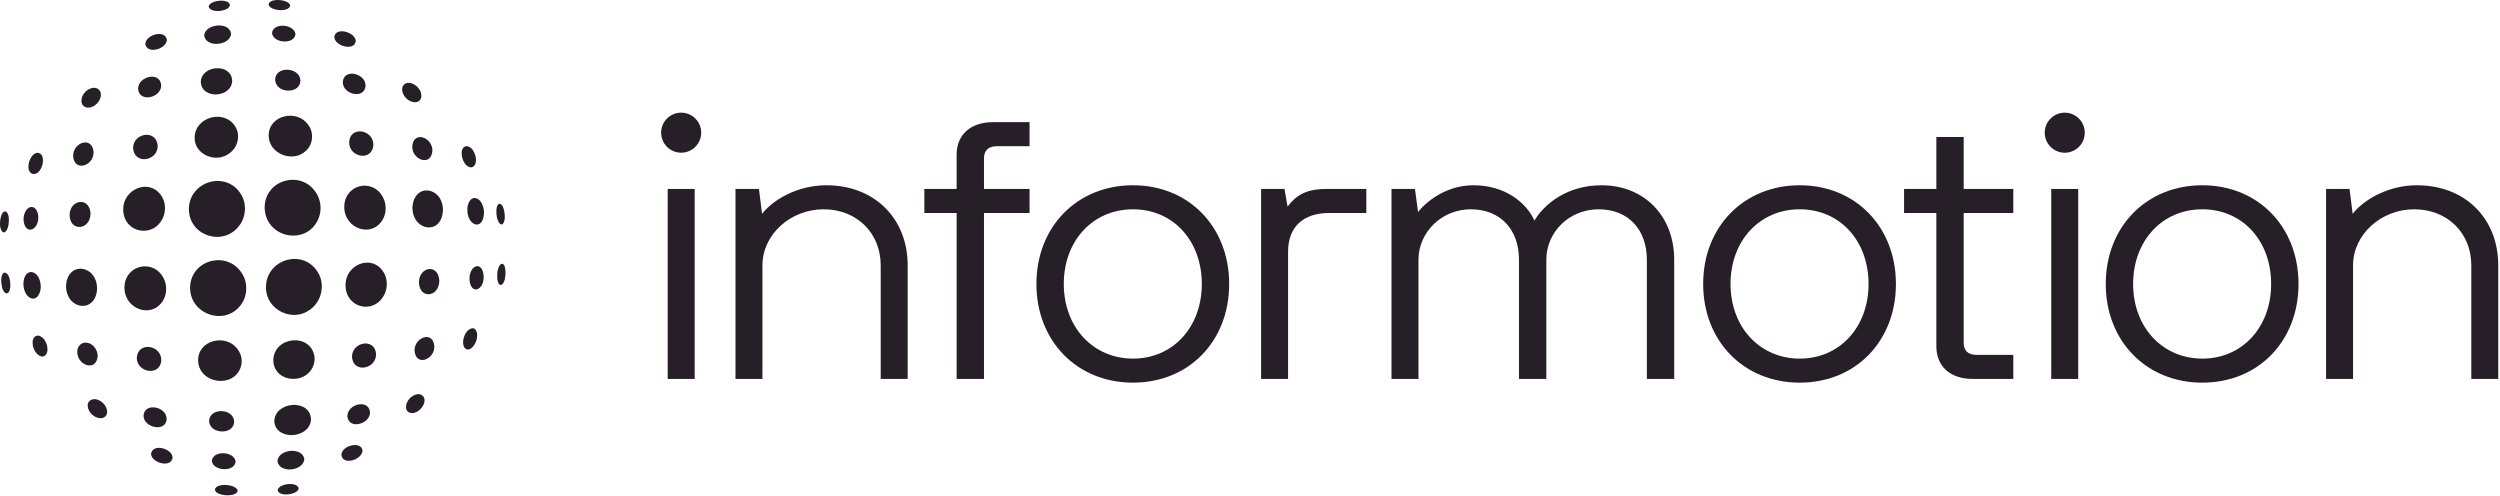
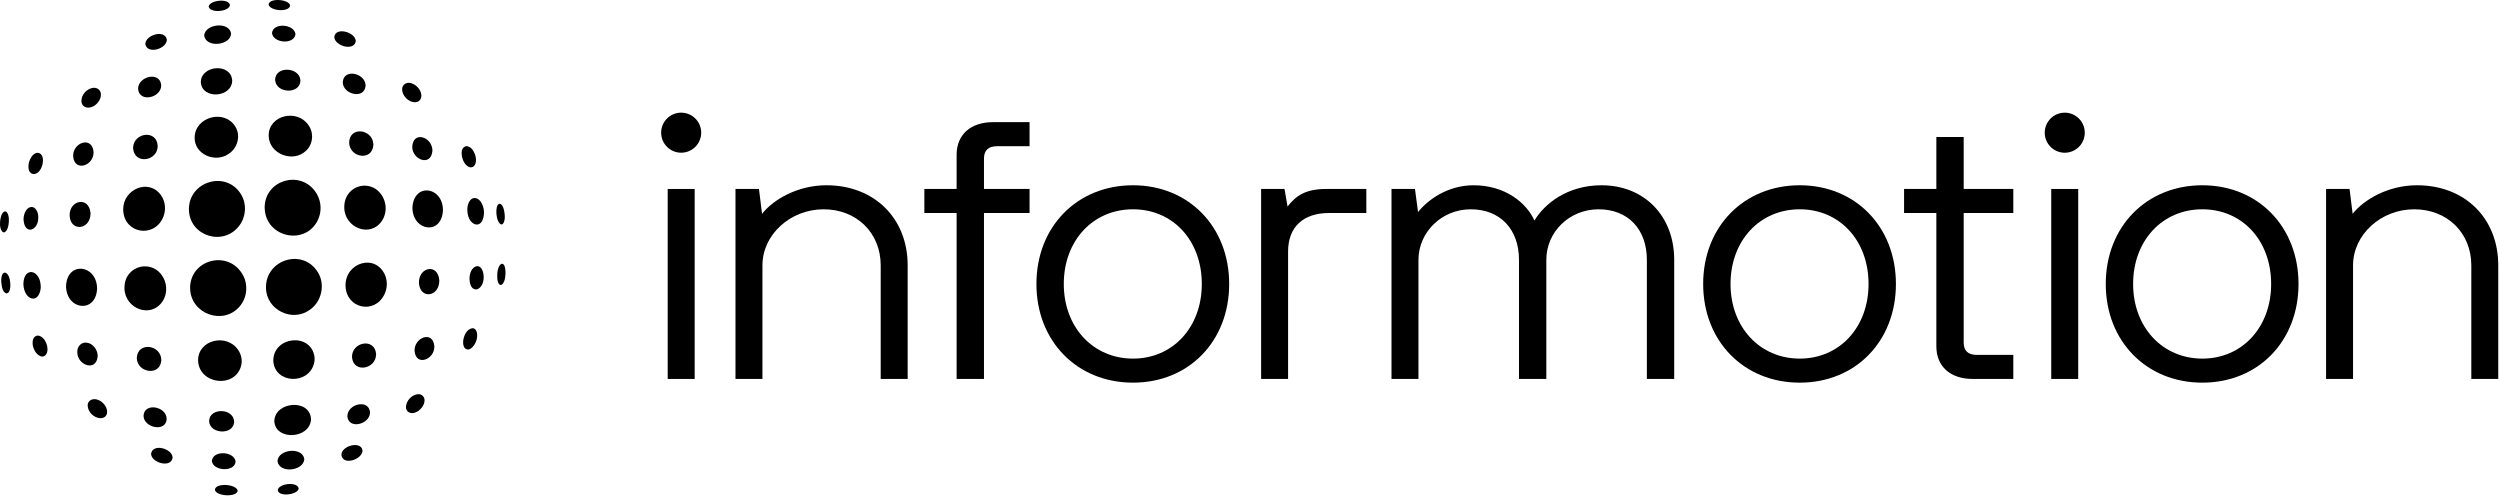
<svg xmlns="http://www.w3.org/2000/svg" width="424" height="84" viewBox="0 0 424 84" fill="none">
-   <path d="M44.888 35.3C45.062 40.482 52.255 41.804 54.092 36.882C54.633 35.381 54.373 33.678 53.41 32.4C50.71 28.788 44.921 30.633 44.888 35.156V35.296V35.3Z" fill="#261F27" />
-   <path d="M58.389 35.189C58.404 38.615 62.834 40.463 64.826 37.378C65.556 36.241 65.593 34.711 64.978 33.515C63.245 30.111 58.452 31.233 58.389 35.044V35.193V35.189Z" fill="#261F27" />
-   <path d="M58.607 48.571C58.774 52.301 63.456 53.372 65.175 49.975C65.693 48.938 65.745 47.723 65.308 46.664C63.648 42.897 58.552 44.56 58.604 48.423V48.571H58.607Z" fill="#261F27" />
-   <path d="M69.949 35.344C70.086 39.271 74.979 39.923 75.127 35.596C75.061 31.589 70.182 30.966 69.949 35.185V35.344Z" fill="#261F27" />
-   <path d="M45.114 48.883C45.188 52.557 49.573 54.713 52.533 52.55C54.533 51.202 55.2 48.286 53.937 46.22C51.425 42.019 45.077 43.982 45.11 48.742V48.883H45.114Z" fill="#261F27" />
-   <path d="M46.354 61.243C46.602 65.036 52.173 65.302 53.222 61.783C53.351 61.369 53.385 60.883 53.337 60.498C52.707 56.361 46.417 57.042 46.354 61.106V61.239V61.243Z" fill="#261F27" />
-   <path d="M46.532 71.544C46.843 74.8 52.603 74.4 52.747 71.114C52.614 67.551 46.599 68.081 46.525 71.422V71.544H46.532Z" fill="#261F27" />
-   <path d="M32.042 35.6C32.16 40.082 37.931 41.845 40.594 38.256C41.739 36.759 41.872 34.581 40.887 32.974C38.376 28.829 32.06 30.736 32.038 35.459V35.6H32.042Z" fill="#261F27" />
-   <path d="M33.013 23.439C33.027 26.221 36.546 27.658 38.746 26.114C40.295 25.158 40.898 22.965 39.88 21.421C38.039 18.48 33.072 19.809 33.013 23.302V23.439Z" fill="#261F27" />
-   <path d="M33.602 61.243C33.82 65.128 39.698 65.932 40.861 62.165C41.15 61.191 40.954 60.132 40.35 59.291C38.398 56.505 33.602 57.617 33.598 61.106V61.239L33.602 61.243Z" fill="#261F27" />
-   <path d="M45.569 23.039C45.606 26.095 49.673 27.666 51.855 25.606C53.118 24.499 53.285 22.48 52.266 21.158C50.37 18.461 45.639 19.498 45.569 22.906V23.043V23.039Z" fill="#261F27" />
-   <path d="M34.061 13.976C34.276 16.928 39.376 16.561 39.38 13.639C39.18 10.643 34.161 11.054 34.061 13.85V13.976Z" fill="#261F27" />
-   <path d="M32.249 49.008C32.394 53.235 37.839 55.227 40.617 51.998C41.995 50.464 42.147 48.034 41.009 46.327C38.45 42.349 32.216 44.104 32.242 48.868V49.008H32.249Z" fill="#261F27" />
-   <path d="M21.111 48.935C21.182 52.357 25.623 54.117 27.601 51.057C28.327 49.931 28.371 48.412 27.767 47.223C26.03 43.767 21.122 44.923 21.108 48.79V48.938L21.111 48.935Z" fill="#261F27" />
-   <path d="M20.9 35.656C21.041 39.589 26.078 40.456 27.645 36.908C28.19 35.674 28.086 34.204 27.297 33.096C25.212 30.196 20.87 32.103 20.896 35.508V35.652L20.9 35.656Z" fill="#261F27" />
-   <path d="M11.203 48.705C11.418 52.672 16.322 53.127 16.467 48.908C16.389 44.819 11.359 44.245 11.203 48.545V48.705Z" fill="#261F27" />
-   <path d="M63.326 24.569C63.148 27.388 59.311 26.762 59.215 24.217C59.248 21.35 63.178 21.869 63.322 24.432V24.573L63.326 24.569Z" fill="#261F27" />
-   <path d="M22.578 25.206C22.863 27.999 26.786 27.292 26.745 24.725C26.567 21.91 22.63 22.495 22.575 25.069V25.21L22.578 25.206Z" fill="#261F27" />
-   <path d="M63.785 60.154C63.719 62.61 59.944 63.343 59.7 60.587C59.618 58.009 63.533 57.22 63.785 60.013V60.154Z" fill="#261F27" />
-   <path d="M82.087 36.111C81.954 39.215 79.328 38.326 79.268 35.733C79.161 34.74 79.761 33.166 80.942 33.688C81.676 34.04 82.05 35.111 82.083 35.929V36.111H82.087Z" fill="#261F27" />
-   <path d="M74.505 47.694C74.427 50.39 71.205 50.783 71.053 47.971C70.994 45.29 74.257 44.593 74.505 47.534V47.694Z" fill="#261F27" />
-   <path d="M82.032 47.03C82.017 49.319 79.776 50.045 79.628 47.39C79.539 44.993 81.832 44.075 82.032 46.849V47.03Z" fill="#261F27" />
-   <path d="M73.338 25.577C73.109 28.333 69.908 27.088 69.919 24.91C70.045 22.136 73.231 23.203 73.335 25.429V25.577H73.338Z" fill="#261F27" />
-   <path d="M80.724 27.066C80.783 27.985 80.172 28.751 79.331 28.203C78.62 27.747 78.239 26.636 78.302 25.81C78.302 25.132 78.894 24.536 79.565 24.903C80.206 25.169 80.68 26.251 80.713 26.899L80.724 27.07V27.066Z" fill="#261F27" />
-   <path d="M73.664 58.828C73.664 60.972 70.556 62.21 70.312 59.524C70.186 57.313 73.375 55.943 73.664 58.68V58.832V58.828Z" fill="#261F27" />
-   <path d="M80.913 57.142C80.894 58.009 80.002 59.513 79.161 59.243C78.594 59.091 78.501 58.269 78.557 57.806C78.65 56.935 79.165 55.831 80.061 55.672C80.765 55.576 80.968 56.505 80.924 56.976L80.913 57.142Z" fill="#261F27" />
-   <path d="M15.352 36.282C15.289 38.982 11.937 39.363 11.807 36.556C11.751 33.907 15.092 33.244 15.352 36.126V36.282Z" fill="#261F27" />
-   <path d="M15.867 25.862C15.867 28.151 12.614 29.199 12.407 26.51C12.303 24.217 15.555 22.984 15.867 25.714V25.862Z" fill="#261F27" />
-   <path d="M50.951 13.691C50.884 16.021 46.791 15.887 46.658 13.535C46.703 11.15 50.736 11.342 50.944 13.569L50.951 13.694V13.691Z" fill="#261F27" />
-   <path d="M62.008 14.528C61.833 16.902 58.166 16.05 58.133 13.957C58.263 11.557 61.874 12.394 62 14.402V14.531L62.008 14.528Z" fill="#261F27" />
-   <path d="M23.423 15.139C23.693 17.476 27.393 16.557 27.342 14.442C27.123 12.035 23.456 12.953 23.423 15.013V15.139Z" fill="#261F27" />
-   <path d="M71.464 16.261C71.457 17.132 70.679 17.587 69.701 17.206C68.912 16.891 68.267 16.102 68.204 15.25C68.123 14.268 69.097 13.779 69.964 14.191C70.712 14.491 71.409 15.291 71.46 16.131V16.265L71.464 16.261Z" fill="#261F27" />
-   <path d="M17.111 16.113C17.115 16.928 16.359 17.895 15.559 18.143C14.659 18.484 13.807 18.043 13.811 17.117C13.811 16.106 14.6 15.194 15.548 14.946C16.344 14.713 17.1 15.198 17.107 15.98V16.113H17.111Z" fill="#261F27" />
-   <path d="M62.752 70.018C62.689 71.936 59.185 72.896 58.915 70.655C58.837 68.525 62.523 67.595 62.752 69.892V70.018Z" fill="#261F27" />
-   <path d="M35.468 71.481C35.635 73.644 39.565 73.807 39.713 71.584C39.717 69.217 35.579 69.073 35.468 71.358V71.481Z" fill="#261F27" />
-   <path d="M24.353 70.633C24.482 72.54 28.083 73.337 28.268 71.111C28.305 68.925 24.471 68.195 24.345 70.507L24.353 70.633Z" fill="#261F27" />
-   <path d="M71.993 68.04C71.949 68.799 71.197 69.699 70.46 69.947C69.701 70.281 68.826 69.873 68.852 69.062C68.86 67.977 69.819 66.954 70.882 66.851C71.534 66.784 72.034 67.336 72.001 67.906L71.993 68.04Z" fill="#261F27" />
-   <path d="M85.606 36.578C85.691 37.5 85.206 38.804 84.506 37.552C84.276 37.089 84.183 36.426 84.18 35.885C84.187 35.452 84.246 34.626 84.721 34.555C85.384 34.637 85.543 35.882 85.591 36.374L85.602 36.578H85.606Z" fill="#261F27" />
-   <path d="M85.732 46.483C85.713 46.938 85.628 47.394 85.506 47.705C85.162 48.56 84.643 48.494 84.436 47.775C84.332 47.42 84.317 46.949 84.332 46.56C84.41 44.516 85.721 43.875 85.732 46.271V46.479V46.483Z" fill="#261F27" />
-   <path d="M3.999 37.311C4.188 39.934 6.517 39.122 6.492 36.911C6.536 36.137 6.099 34.97 5.188 35.118C4.384 35.292 4.01 36.355 3.995 37.137V37.311H3.999Z" fill="#261F27" />
-   <path d="M3.977 48.323C4.029 49.245 4.436 50.257 5.251 50.579C6.503 51.001 7.04 49.238 6.892 48.316C6.692 45.689 4.04 45.215 3.969 48.145V48.323H3.977Z" fill="#261F27" />
-   <path d="M4.825 28.266C4.788 29.71 6.158 29.947 6.866 28.732C7.166 28.258 7.336 27.525 7.277 26.98C7.232 26.214 6.614 25.621 5.884 26.069C5.28 26.384 4.836 27.454 4.829 28.103V28.266H4.825Z" fill="#261F27" />
-   <path d="M5.536 58.306C5.569 59.01 5.995 59.899 6.595 60.269C7.507 60.873 8.118 60.002 8.051 59.173C8.036 58.436 7.647 57.539 7.051 57.15C6.103 56.502 5.477 57.339 5.532 58.143L5.54 58.31L5.536 58.306Z" fill="#261F27" />
-   <path d="M0.002 37.985C-0.039 38.804 0.502 40.111 1.187 38.956C1.447 38.459 1.532 37.711 1.502 37.122C1.502 36.566 1.176 35.444 0.55 36.007C0.173 36.326 -0.005 37.341 0.006 37.785V37.985H0.002Z" fill="#261F27" />
-   <path d="M0.217 47.868C0.295 48.572 0.41 49.535 1.076 49.761C1.847 49.72 1.784 48.26 1.717 47.768C1.506 45.901 0.165 45.608 0.21 47.668L0.217 47.868Z" fill="#261F27" />
-   <path d="M50.107 5.831C49.836 7.631 46.317 7.316 46.132 5.609C46.303 3.79 49.836 4.071 50.103 5.727V5.834L50.107 5.831Z" fill="#261F27" />
-   <path d="M60.337 6.986C60.067 8.749 56.737 7.801 56.696 6.271C56.904 4.505 60.193 5.442 60.33 6.879V6.986H60.337Z" fill="#261F27" />
-   <path d="M34.631 6.053C34.953 8.16 39.094 7.727 39.194 5.705C38.909 3.63 34.898 4.016 34.635 5.945V6.053H34.631Z" fill="#261F27" />
-   <path d="M24.656 7.542C25.089 9.287 28.316 8.246 28.297 6.72C27.978 4.938 24.704 5.908 24.652 7.435V7.542H24.656Z" fill="#261F27" />
-   <path d="M49.203 0.993C48.91 2.142 45.791 1.83 45.554 0.79C45.599 -0.407 49.014 -0.144 49.199 0.912V0.993H49.203Z" fill="#261F27" />
-   <path d="M35.398 1.145C35.698 2.297 38.846 1.971 38.998 0.882C38.884 -0.336 35.609 0.012 35.402 1.067V1.149L35.398 1.145Z" fill="#261F27" />
-   <path d="M51.607 77.83C51.244 75.718 47.132 76.2 47.062 78.226C47.38 80.326 51.373 79.915 51.607 77.937V77.83Z" fill="#261F27" />
-   <path d="M61.478 76.377C61.241 74.714 57.855 75.577 57.904 77.196C58.189 79.007 61.363 77.948 61.478 76.485V76.377Z" fill="#261F27" />
-   <path d="M35.935 78.104C36.213 76.281 39.817 76.57 39.961 78.319C39.75 80.108 36.183 79.904 35.935 78.211V78.104Z" fill="#261F27" />
-   <path d="M25.623 76.948C25.908 75.129 29.253 76.085 29.271 77.611C29.057 79.415 25.779 78.533 25.627 77.055V76.948H25.623Z" fill="#261F27" />
-   <path d="M50.651 82.808C50.399 81.648 47.314 81.993 47.106 83.093C47.173 84.326 50.462 83.941 50.647 82.889V82.808H50.651Z" fill="#261F27" />
-   <path d="M36.454 82.997C36.68 81.841 40.132 82.104 40.31 83.234C40.161 84.378 36.609 84.171 36.454 83.075V82.997Z" fill="#261F27" />
-   <path d="M18.167 69.855C18.178 70.525 17.659 70.955 17.037 70.925C15.966 70.881 14.992 69.973 14.881 68.918C14.755 67.866 15.833 67.429 16.718 67.855C17.456 68.155 18.093 68.914 18.163 69.725V69.855H18.167Z" fill="#261F27" />
-   <path d="M16.567 60.402C16.352 63.121 13.136 61.954 13.111 59.776C13.018 58.724 13.896 57.861 14.94 58.161C15.822 58.369 16.518 59.335 16.563 60.254V60.402H16.567Z" fill="#261F27" />
-   <path d="M23.204 60.821C23.352 63.262 27.186 63.821 27.357 61.102C27.371 58.476 23.375 57.872 23.201 60.684V60.824L23.204 60.821Z" fill="#261F27" />
-   <path d="M153.941 45.011V64.269H149.367V45.011C149.367 39.5 145.292 35.496 139.681 35.496C134.069 35.496 129.31 39.767 129.31 45.011V64.269H124.739V32.047H128.721L129.243 36.263C131.139 33.866 135.229 31.421 140.162 31.421C148.274 31.421 153.941 37.007 153.941 45.011Z" fill="#261F27" />
-   <path d="M166.883 26.88V32.047H174.614V36.126H166.883V64.269H162.242V36.126H156.771V32.047H162.242V26.251C162.242 22.835 164.613 20.717 168.428 20.717H174.614V24.795H169.113C167.635 24.795 166.883 25.495 166.883 26.88Z" fill="#261F27" />
-   <path d="M192.156 31.421C182.666 31.421 175.777 38.459 175.777 48.16C175.777 57.861 182.666 64.898 192.156 64.898C201.646 64.898 208.468 57.857 208.468 48.16C208.468 38.463 201.608 31.421 192.156 31.421ZM203.827 48.16C203.827 55.498 198.919 60.82 192.156 60.82C185.392 60.82 180.418 55.498 180.418 48.16C180.418 40.822 185.355 35.496 192.156 35.496C198.956 35.496 203.827 40.822 203.827 48.16Z" fill="#261F27" />
-   <path d="M231.73 32.047V36.126H225.407C220.992 36.126 218.458 38.515 218.458 42.682V64.269H213.887V32.047H217.851L218.369 35.029C219.788 33.181 221.455 32.047 224.929 32.047H231.73Z" fill="#261F27" />
-   <path d="M283.945 44.067V64.269H279.308V44.067C279.308 38.863 276.096 35.496 271.126 35.496C266.155 35.496 262.258 39.341 262.258 44.067V64.269H257.621V44.067C257.621 38.863 254.409 35.496 249.439 35.496C244.468 35.496 240.571 39.422 240.571 44.067V64.269H236V32.047H239.978L240.501 35.959C242.242 33.792 245.638 31.421 249.916 31.421C255.246 31.421 258.884 34.37 260.24 37.407C261.925 34.574 265.825 31.421 271.603 31.421C278.871 31.421 283.945 36.622 283.945 44.067Z" fill="#261F27" />
-   <path d="M305.236 31.421C295.746 31.421 288.857 38.459 288.857 48.16C288.857 57.861 295.746 64.898 305.236 64.898C314.725 64.898 321.548 57.857 321.548 48.16C321.548 38.463 314.688 31.421 305.236 31.421ZM316.907 48.16C316.907 55.498 311.999 60.82 305.236 60.82C298.472 60.82 293.498 55.498 293.498 48.16C293.498 40.822 298.435 35.496 305.236 35.496C312.036 35.496 316.907 40.822 316.907 48.16Z" fill="#261F27" />
-   <path d="M333.042 36.126V58.105C333.042 59.491 333.794 60.191 335.272 60.191H341.458V64.269H334.59C330.771 64.269 328.405 62.15 328.405 58.735V36.126H322.93V32.047H328.405V23.236H333.042V32.047H341.458V36.126H333.042Z" fill="#261F27" />
-   <path d="M373.516 31.421C364.026 31.421 357.137 38.459 357.137 48.16C357.137 57.861 364.026 64.898 373.516 64.898C383.006 64.898 389.828 57.857 389.828 48.16C389.828 38.463 382.969 31.421 373.516 31.421ZM385.187 48.16C385.187 55.498 380.279 60.82 373.516 60.82C366.752 60.82 361.778 55.498 361.778 48.16C361.778 40.822 366.715 35.496 373.516 35.496C380.317 35.496 385.187 40.822 385.187 48.16Z" fill="#261F27" />
-   <path d="M423.705 45.011V64.269H419.135V45.011C419.135 39.5 415.06 35.496 409.445 35.496C403.83 35.496 399.077 39.767 399.077 45.011V64.269H394.503V32.047H398.485L399.007 36.259C400.903 33.866 404.996 31.421 409.926 31.421C418.038 31.421 423.705 37.007 423.705 45.011Z" fill="#261F27" />
-   <path d="M117.816 32.047H113.242V64.269H117.816V32.047Z" fill="#261F27" />
-   <path d="M115.527 25.899C117.403 25.899 118.924 24.378 118.924 22.502C118.924 20.626 117.403 19.106 115.527 19.106C113.651 19.106 112.13 20.626 112.13 22.502C112.13 24.378 113.651 25.899 115.527 25.899Z" fill="#261F27" />
-   <path d="M352.466 32.047H347.891V64.269H352.466V32.047Z" fill="#261F27" />
-   <path d="M350.181 25.903C352.057 25.903 353.577 24.382 353.577 22.506C353.577 20.63 352.057 19.109 350.181 19.109C348.305 19.109 346.784 20.63 346.784 22.506C346.784 24.382 348.305 25.903 350.181 25.903Z" fill="#261F27" />
+   <path d="M44.888 35.3C45.062 40.482 52.255 41.804 54.092 36.882C54.633 35.381 54.373 33.678 53.41 32.4C50.71 28.788 44.921 30.633 44.888 35.156V35.296V35.3Z" fill=" currentColor" />
+   <path d="M58.389 35.189C58.404 38.615 62.834 40.463 64.826 37.378C65.556 36.241 65.593 34.711 64.978 33.515C63.245 30.111 58.452 31.233 58.389 35.044V35.193V35.189Z" fill=" currentColor" />
+   <path d="M58.607 48.571C58.774 52.301 63.456 53.372 65.175 49.975C65.693 48.938 65.745 47.723 65.308 46.664C63.648 42.897 58.552 44.56 58.604 48.423V48.571H58.607Z" fill=" currentColor" />
+   <path d="M69.949 35.344C70.086 39.271 74.979 39.923 75.127 35.596C75.061 31.589 70.182 30.966 69.949 35.185V35.344Z" fill=" currentColor" />
+   <path d="M45.114 48.883C45.188 52.557 49.573 54.713 52.533 52.55C54.533 51.202 55.2 48.286 53.937 46.22C51.425 42.019 45.077 43.982 45.11 48.742V48.883H45.114Z" fill=" currentColor" />
+   <path d="M46.354 61.243C46.602 65.036 52.173 65.302 53.222 61.783C53.351 61.369 53.385 60.883 53.337 60.498C52.707 56.361 46.417 57.042 46.354 61.106V61.239V61.243Z" fill=" currentColor" />
+   <path d="M46.532 71.544C46.843 74.8 52.603 74.4 52.747 71.114C52.614 67.551 46.599 68.081 46.525 71.422V71.544H46.532Z" fill=" currentColor" />
+   <path d="M32.042 35.6C32.16 40.082 37.931 41.845 40.594 38.256C41.739 36.759 41.872 34.581 40.887 32.974C38.376 28.829 32.06 30.736 32.038 35.459V35.6H32.042Z" fill=" currentColor" />
+   <path d="M33.013 23.439C33.027 26.221 36.546 27.658 38.746 26.114C40.295 25.158 40.898 22.965 39.88 21.421C38.039 18.48 33.072 19.809 33.013 23.302V23.439Z" fill=" currentColor" />
+   <path d="M33.602 61.243C33.82 65.128 39.698 65.932 40.861 62.165C41.15 61.191 40.954 60.132 40.35 59.291C38.398 56.505 33.602 57.617 33.598 61.106V61.239L33.602 61.243Z" fill=" currentColor" />
+   <path d="M45.569 23.039C45.606 26.095 49.673 27.666 51.855 25.606C53.118 24.499 53.285 22.48 52.266 21.158C50.37 18.461 45.639 19.498 45.569 22.906V23.043V23.039Z" fill=" currentColor" />
+   <path d="M34.061 13.976C34.276 16.928 39.376 16.561 39.38 13.639C39.18 10.643 34.161 11.054 34.061 13.85V13.976Z" fill=" currentColor" />
+   <path d="M32.249 49.008C32.394 53.235 37.839 55.227 40.617 51.998C41.995 50.464 42.147 48.034 41.009 46.327C38.45 42.349 32.216 44.104 32.242 48.868V49.008H32.249Z" fill=" currentColor" />
+   <path d="M21.111 48.935C21.182 52.357 25.623 54.117 27.601 51.057C28.327 49.931 28.371 48.412 27.767 47.223C26.03 43.767 21.122 44.923 21.108 48.79V48.938L21.111 48.935Z" fill=" currentColor" />
+   <path d="M20.9 35.656C21.041 39.589 26.078 40.456 27.645 36.908C28.19 35.674 28.086 34.204 27.297 33.096C25.212 30.196 20.87 32.103 20.896 35.508V35.652L20.9 35.656Z" fill=" currentColor" />
+   <path d="M11.203 48.705C11.418 52.672 16.322 53.127 16.467 48.908C16.389 44.819 11.359 44.245 11.203 48.545V48.705Z" fill=" currentColor" />
+   <path d="M63.326 24.569C63.148 27.388 59.311 26.762 59.215 24.217C59.248 21.35 63.178 21.869 63.322 24.432V24.573L63.326 24.569Z" fill=" currentColor" />
+   <path d="M22.578 25.206C22.863 27.999 26.786 27.292 26.745 24.725C26.567 21.91 22.63 22.495 22.575 25.069V25.21L22.578 25.206Z" fill=" currentColor" />
+   <path d="M63.785 60.154C63.719 62.61 59.944 63.343 59.7 60.587C59.618 58.009 63.533 57.22 63.785 60.013V60.154Z" fill=" currentColor" />
+   <path d="M82.087 36.111C81.954 39.215 79.328 38.326 79.268 35.733C79.161 34.74 79.761 33.166 80.942 33.688C81.676 34.04 82.05 35.111 82.083 35.929V36.111H82.087Z" fill=" currentColor" />
+   <path d="M74.505 47.694C74.427 50.39 71.205 50.783 71.053 47.971C70.994 45.29 74.257 44.593 74.505 47.534V47.694Z" fill=" currentColor" />
+   <path d="M82.032 47.03C82.017 49.319 79.776 50.045 79.628 47.39C79.539 44.993 81.832 44.075 82.032 46.849V47.03Z" fill=" currentColor" />
+   <path d="M73.338 25.577C73.109 28.333 69.908 27.088 69.919 24.91C70.045 22.136 73.231 23.203 73.335 25.429V25.577H73.338Z" fill=" currentColor" />
+   <path d="M80.724 27.066C80.783 27.985 80.172 28.751 79.331 28.203C78.62 27.747 78.239 26.636 78.302 25.81C78.302 25.132 78.894 24.536 79.565 24.903C80.206 25.169 80.68 26.251 80.713 26.899L80.724 27.07V27.066Z" fill=" currentColor" />
+   <path d="M73.664 58.828C73.664 60.972 70.556 62.21 70.312 59.524C70.186 57.313 73.375 55.943 73.664 58.68V58.832V58.828Z" fill=" currentColor" />
+   <path d="M80.913 57.142C80.894 58.009 80.002 59.513 79.161 59.243C78.594 59.091 78.501 58.269 78.557 57.806C78.65 56.935 79.165 55.831 80.061 55.672C80.765 55.576 80.968 56.505 80.924 56.976L80.913 57.142Z" fill=" currentColor" />
+   <path d="M15.352 36.282C15.289 38.982 11.937 39.363 11.807 36.556C11.751 33.907 15.092 33.244 15.352 36.126V36.282Z" fill=" currentColor" />
+   <path d="M15.867 25.862C15.867 28.151 12.614 29.199 12.407 26.51C12.303 24.217 15.555 22.984 15.867 25.714V25.862Z" fill=" currentColor" />
+   <path d="M50.951 13.691C50.884 16.021 46.791 15.887 46.658 13.535C46.703 11.15 50.736 11.342 50.944 13.569L50.951 13.694V13.691Z" fill=" currentColor" />
+   <path d="M62.008 14.528C61.833 16.902 58.166 16.05 58.133 13.957C58.263 11.557 61.874 12.394 62 14.402V14.531L62.008 14.528Z" fill=" currentColor" />
+   <path d="M23.423 15.139C23.693 17.476 27.393 16.557 27.342 14.442C27.123 12.035 23.456 12.953 23.423 15.013V15.139Z" fill=" currentColor" />
+   <path d="M71.464 16.261C71.457 17.132 70.679 17.587 69.701 17.206C68.912 16.891 68.267 16.102 68.204 15.25C68.123 14.268 69.097 13.779 69.964 14.191C70.712 14.491 71.409 15.291 71.46 16.131V16.265L71.464 16.261Z" fill=" currentColor" />
+   <path d="M17.111 16.113C17.115 16.928 16.359 17.895 15.559 18.143C14.659 18.484 13.807 18.043 13.811 17.117C13.811 16.106 14.6 15.194 15.548 14.946C16.344 14.713 17.1 15.198 17.107 15.98V16.113H17.111Z" fill=" currentColor" />
+   <path d="M62.752 70.018C62.689 71.936 59.185 72.896 58.915 70.655C58.837 68.525 62.523 67.595 62.752 69.892V70.018Z" fill=" currentColor" />
+   <path d="M35.468 71.481C35.635 73.644 39.565 73.807 39.713 71.584C39.717 69.217 35.579 69.073 35.468 71.358V71.481Z" fill=" currentColor" />
+   <path d="M24.353 70.633C24.482 72.54 28.083 73.337 28.268 71.111C28.305 68.925 24.471 68.195 24.345 70.507L24.353 70.633Z" fill=" currentColor" />
+   <path d="M71.993 68.04C71.949 68.799 71.197 69.699 70.46 69.947C69.701 70.281 68.826 69.873 68.852 69.062C68.86 67.977 69.819 66.954 70.882 66.851C71.534 66.784 72.034 67.336 72.001 67.906L71.993 68.04Z" fill=" currentColor" />
+   <path d="M85.606 36.578C85.691 37.5 85.206 38.804 84.506 37.552C84.276 37.089 84.183 36.426 84.18 35.885C84.187 35.452 84.246 34.626 84.721 34.555C85.384 34.637 85.543 35.882 85.591 36.374L85.602 36.578H85.606Z" fill=" currentColor" />
+   <path d="M85.732 46.483C85.713 46.938 85.628 47.394 85.506 47.705C85.162 48.56 84.643 48.494 84.436 47.775C84.332 47.42 84.317 46.949 84.332 46.56C84.41 44.516 85.721 43.875 85.732 46.271V46.479V46.483Z" fill=" currentColor" />
+   <path d="M3.999 37.311C4.188 39.934 6.517 39.122 6.492 36.911C6.536 36.137 6.099 34.97 5.188 35.118C4.384 35.292 4.01 36.355 3.995 37.137V37.311H3.999Z" fill=" currentColor" />
+   <path d="M3.977 48.323C4.029 49.245 4.436 50.257 5.251 50.579C6.503 51.001 7.04 49.238 6.892 48.316C6.692 45.689 4.04 45.215 3.969 48.145V48.323H3.977Z" fill=" currentColor" />
+   <path d="M4.825 28.266C4.788 29.71 6.158 29.947 6.866 28.732C7.166 28.258 7.336 27.525 7.277 26.98C7.232 26.214 6.614 25.621 5.884 26.069C5.28 26.384 4.836 27.454 4.829 28.103V28.266H4.825Z" fill=" currentColor" />
+   <path d="M5.536 58.306C5.569 59.01 5.995 59.899 6.595 60.269C7.507 60.873 8.118 60.002 8.051 59.173C8.036 58.436 7.647 57.539 7.051 57.15C6.103 56.502 5.477 57.339 5.532 58.143L5.54 58.31L5.536 58.306Z" fill=" currentColor" />
+   <path d="M0.002 37.985C-0.039 38.804 0.502 40.111 1.187 38.956C1.447 38.459 1.532 37.711 1.502 37.122C1.502 36.566 1.176 35.444 0.55 36.007C0.173 36.326 -0.005 37.341 0.006 37.785V37.985H0.002Z" fill=" currentColor" />
+   <path d="M0.217 47.868C0.295 48.572 0.41 49.535 1.076 49.761C1.847 49.72 1.784 48.26 1.717 47.768C1.506 45.901 0.165 45.608 0.21 47.668L0.217 47.868Z" fill=" currentColor" />
+   <path d="M50.107 5.831C49.836 7.631 46.317 7.316 46.132 5.609C46.303 3.79 49.836 4.071 50.103 5.727V5.834L50.107 5.831Z" fill=" currentColor" />
+   <path d="M60.337 6.986C60.067 8.749 56.737 7.801 56.696 6.271C56.904 4.505 60.193 5.442 60.33 6.879V6.986H60.337Z" fill=" currentColor" />
+   <path d="M34.631 6.053C34.953 8.16 39.094 7.727 39.194 5.705C38.909 3.63 34.898 4.016 34.635 5.945V6.053H34.631Z" fill=" currentColor" />
+   <path d="M24.656 7.542C25.089 9.287 28.316 8.246 28.297 6.72C27.978 4.938 24.704 5.908 24.652 7.435V7.542H24.656Z" fill=" currentColor" />
+   <path d="M49.203 0.993C48.91 2.142 45.791 1.83 45.554 0.79C45.599 -0.407 49.014 -0.144 49.199 0.912V0.993H49.203Z" fill=" currentColor" />
+   <path d="M35.398 1.145C35.698 2.297 38.846 1.971 38.998 0.882C38.884 -0.336 35.609 0.012 35.402 1.067V1.149L35.398 1.145Z" fill=" currentColor" />
+   <path d="M51.607 77.83C51.244 75.718 47.132 76.2 47.062 78.226C47.38 80.326 51.373 79.915 51.607 77.937V77.83Z" fill=" currentColor" />
+   <path d="M61.478 76.377C61.241 74.714 57.855 75.577 57.904 77.196C58.189 79.007 61.363 77.948 61.478 76.485V76.377Z" fill=" currentColor" />
+   <path d="M35.935 78.104C36.213 76.281 39.817 76.57 39.961 78.319C39.75 80.108 36.183 79.904 35.935 78.211V78.104Z" fill=" currentColor" />
+   <path d="M25.623 76.948C25.908 75.129 29.253 76.085 29.271 77.611C29.057 79.415 25.779 78.533 25.627 77.055V76.948H25.623Z" fill=" currentColor" />
+   <path d="M50.651 82.808C50.399 81.648 47.314 81.993 47.106 83.093C47.173 84.326 50.462 83.941 50.647 82.889V82.808H50.651Z" fill=" currentColor" />
+   <path d="M36.454 82.997C36.68 81.841 40.132 82.104 40.31 83.234C40.161 84.378 36.609 84.171 36.454 83.075V82.997Z" fill=" currentColor" />
+   <path d="M18.167 69.855C18.178 70.525 17.659 70.955 17.037 70.925C15.966 70.881 14.992 69.973 14.881 68.918C14.755 67.866 15.833 67.429 16.718 67.855C17.456 68.155 18.093 68.914 18.163 69.725V69.855H18.167Z" fill=" currentColor" />
+   <path d="M16.567 60.402C16.352 63.121 13.136 61.954 13.111 59.776C13.018 58.724 13.896 57.861 14.94 58.161C15.822 58.369 16.518 59.335 16.563 60.254V60.402H16.567Z" fill=" currentColor" />
+   <path d="M23.204 60.821C23.352 63.262 27.186 63.821 27.357 61.102C27.371 58.476 23.375 57.872 23.201 60.684V60.824L23.204 60.821Z" fill=" currentColor" />
+   <path d="M153.941 45.011V64.269H149.367V45.011C149.367 39.5 145.292 35.496 139.681 35.496C134.069 35.496 129.31 39.767 129.31 45.011V64.269H124.739V32.047H128.721L129.243 36.263C131.139 33.866 135.229 31.421 140.162 31.421C148.274 31.421 153.941 37.007 153.941 45.011Z" fill=" currentColor" />
+   <path d="M166.883 26.88V32.047H174.614V36.126H166.883V64.269H162.242V36.126H156.771V32.047H162.242V26.251C162.242 22.835 164.613 20.717 168.428 20.717H174.614V24.795H169.113C167.635 24.795 166.883 25.495 166.883 26.88Z" fill=" currentColor" />
+   <path d="M192.156 31.421C182.666 31.421 175.777 38.459 175.777 48.16C175.777 57.861 182.666 64.898 192.156 64.898C201.646 64.898 208.468 57.857 208.468 48.16C208.468 38.463 201.608 31.421 192.156 31.421ZM203.827 48.16C203.827 55.498 198.919 60.82 192.156 60.82C185.392 60.82 180.418 55.498 180.418 48.16C180.418 40.822 185.355 35.496 192.156 35.496C198.956 35.496 203.827 40.822 203.827 48.16Z" fill=" currentColor" />
+   <path d="M231.73 32.047V36.126H225.407C220.992 36.126 218.458 38.515 218.458 42.682V64.269H213.887V32.047H217.851L218.369 35.029C219.788 33.181 221.455 32.047 224.929 32.047H231.73Z" fill=" currentColor" />
+   <path d="M283.945 44.067V64.269H279.308V44.067C279.308 38.863 276.096 35.496 271.126 35.496C266.155 35.496 262.258 39.341 262.258 44.067V64.269H257.621V44.067C257.621 38.863 254.409 35.496 249.439 35.496C244.468 35.496 240.571 39.422 240.571 44.067V64.269H236V32.047H239.978L240.501 35.959C242.242 33.792 245.638 31.421 249.916 31.421C255.246 31.421 258.884 34.37 260.24 37.407C261.925 34.574 265.825 31.421 271.603 31.421C278.871 31.421 283.945 36.622 283.945 44.067Z" fill=" currentColor" />
+   <path d="M305.236 31.421C295.746 31.421 288.857 38.459 288.857 48.16C288.857 57.861 295.746 64.898 305.236 64.898C314.725 64.898 321.548 57.857 321.548 48.16C321.548 38.463 314.688 31.421 305.236 31.421ZM316.907 48.16C316.907 55.498 311.999 60.82 305.236 60.82C298.472 60.82 293.498 55.498 293.498 48.16C293.498 40.822 298.435 35.496 305.236 35.496C312.036 35.496 316.907 40.822 316.907 48.16Z" fill=" currentColor" />
+   <path d="M333.042 36.126V58.105C333.042 59.491 333.794 60.191 335.272 60.191H341.458V64.269H334.59C330.771 64.269 328.405 62.15 328.405 58.735V36.126H322.93V32.047H328.405V23.236H333.042V32.047H341.458V36.126H333.042Z" fill=" currentColor" />
+   <path d="M373.516 31.421C364.026 31.421 357.137 38.459 357.137 48.16C357.137 57.861 364.026 64.898 373.516 64.898C383.006 64.898 389.828 57.857 389.828 48.16C389.828 38.463 382.969 31.421 373.516 31.421ZM385.187 48.16C385.187 55.498 380.279 60.82 373.516 60.82C366.752 60.82 361.778 55.498 361.778 48.16C361.778 40.822 366.715 35.496 373.516 35.496C380.317 35.496 385.187 40.822 385.187 48.16Z" fill=" currentColor" />
+   <path d="M423.705 45.011V64.269H419.135V45.011C419.135 39.5 415.06 35.496 409.445 35.496C403.83 35.496 399.077 39.767 399.077 45.011V64.269H394.503V32.047H398.485L399.007 36.259C400.903 33.866 404.996 31.421 409.926 31.421C418.038 31.421 423.705 37.007 423.705 45.011Z" fill=" currentColor" />
+   <path d="M117.816 32.047H113.242V64.269H117.816V32.047Z" fill=" currentColor" />
+   <path d="M115.527 25.899C117.403 25.899 118.924 24.378 118.924 22.502C118.924 20.626 117.403 19.106 115.527 19.106C113.651 19.106 112.13 20.626 112.13 22.502C112.13 24.378 113.651 25.899 115.527 25.899Z" fill=" currentColor" />
+   <path d="M352.466 32.047H347.891V64.269H352.466V32.047Z" fill=" currentColor" />
+   <path d="M350.181 25.903C352.057 25.903 353.577 24.382 353.577 22.506C353.577 20.63 352.057 19.109 350.181 19.109C348.305 19.109 346.784 20.63 346.784 22.506C346.784 24.382 348.305 25.903 350.181 25.903Z" fill=" currentColor" />
</svg>
